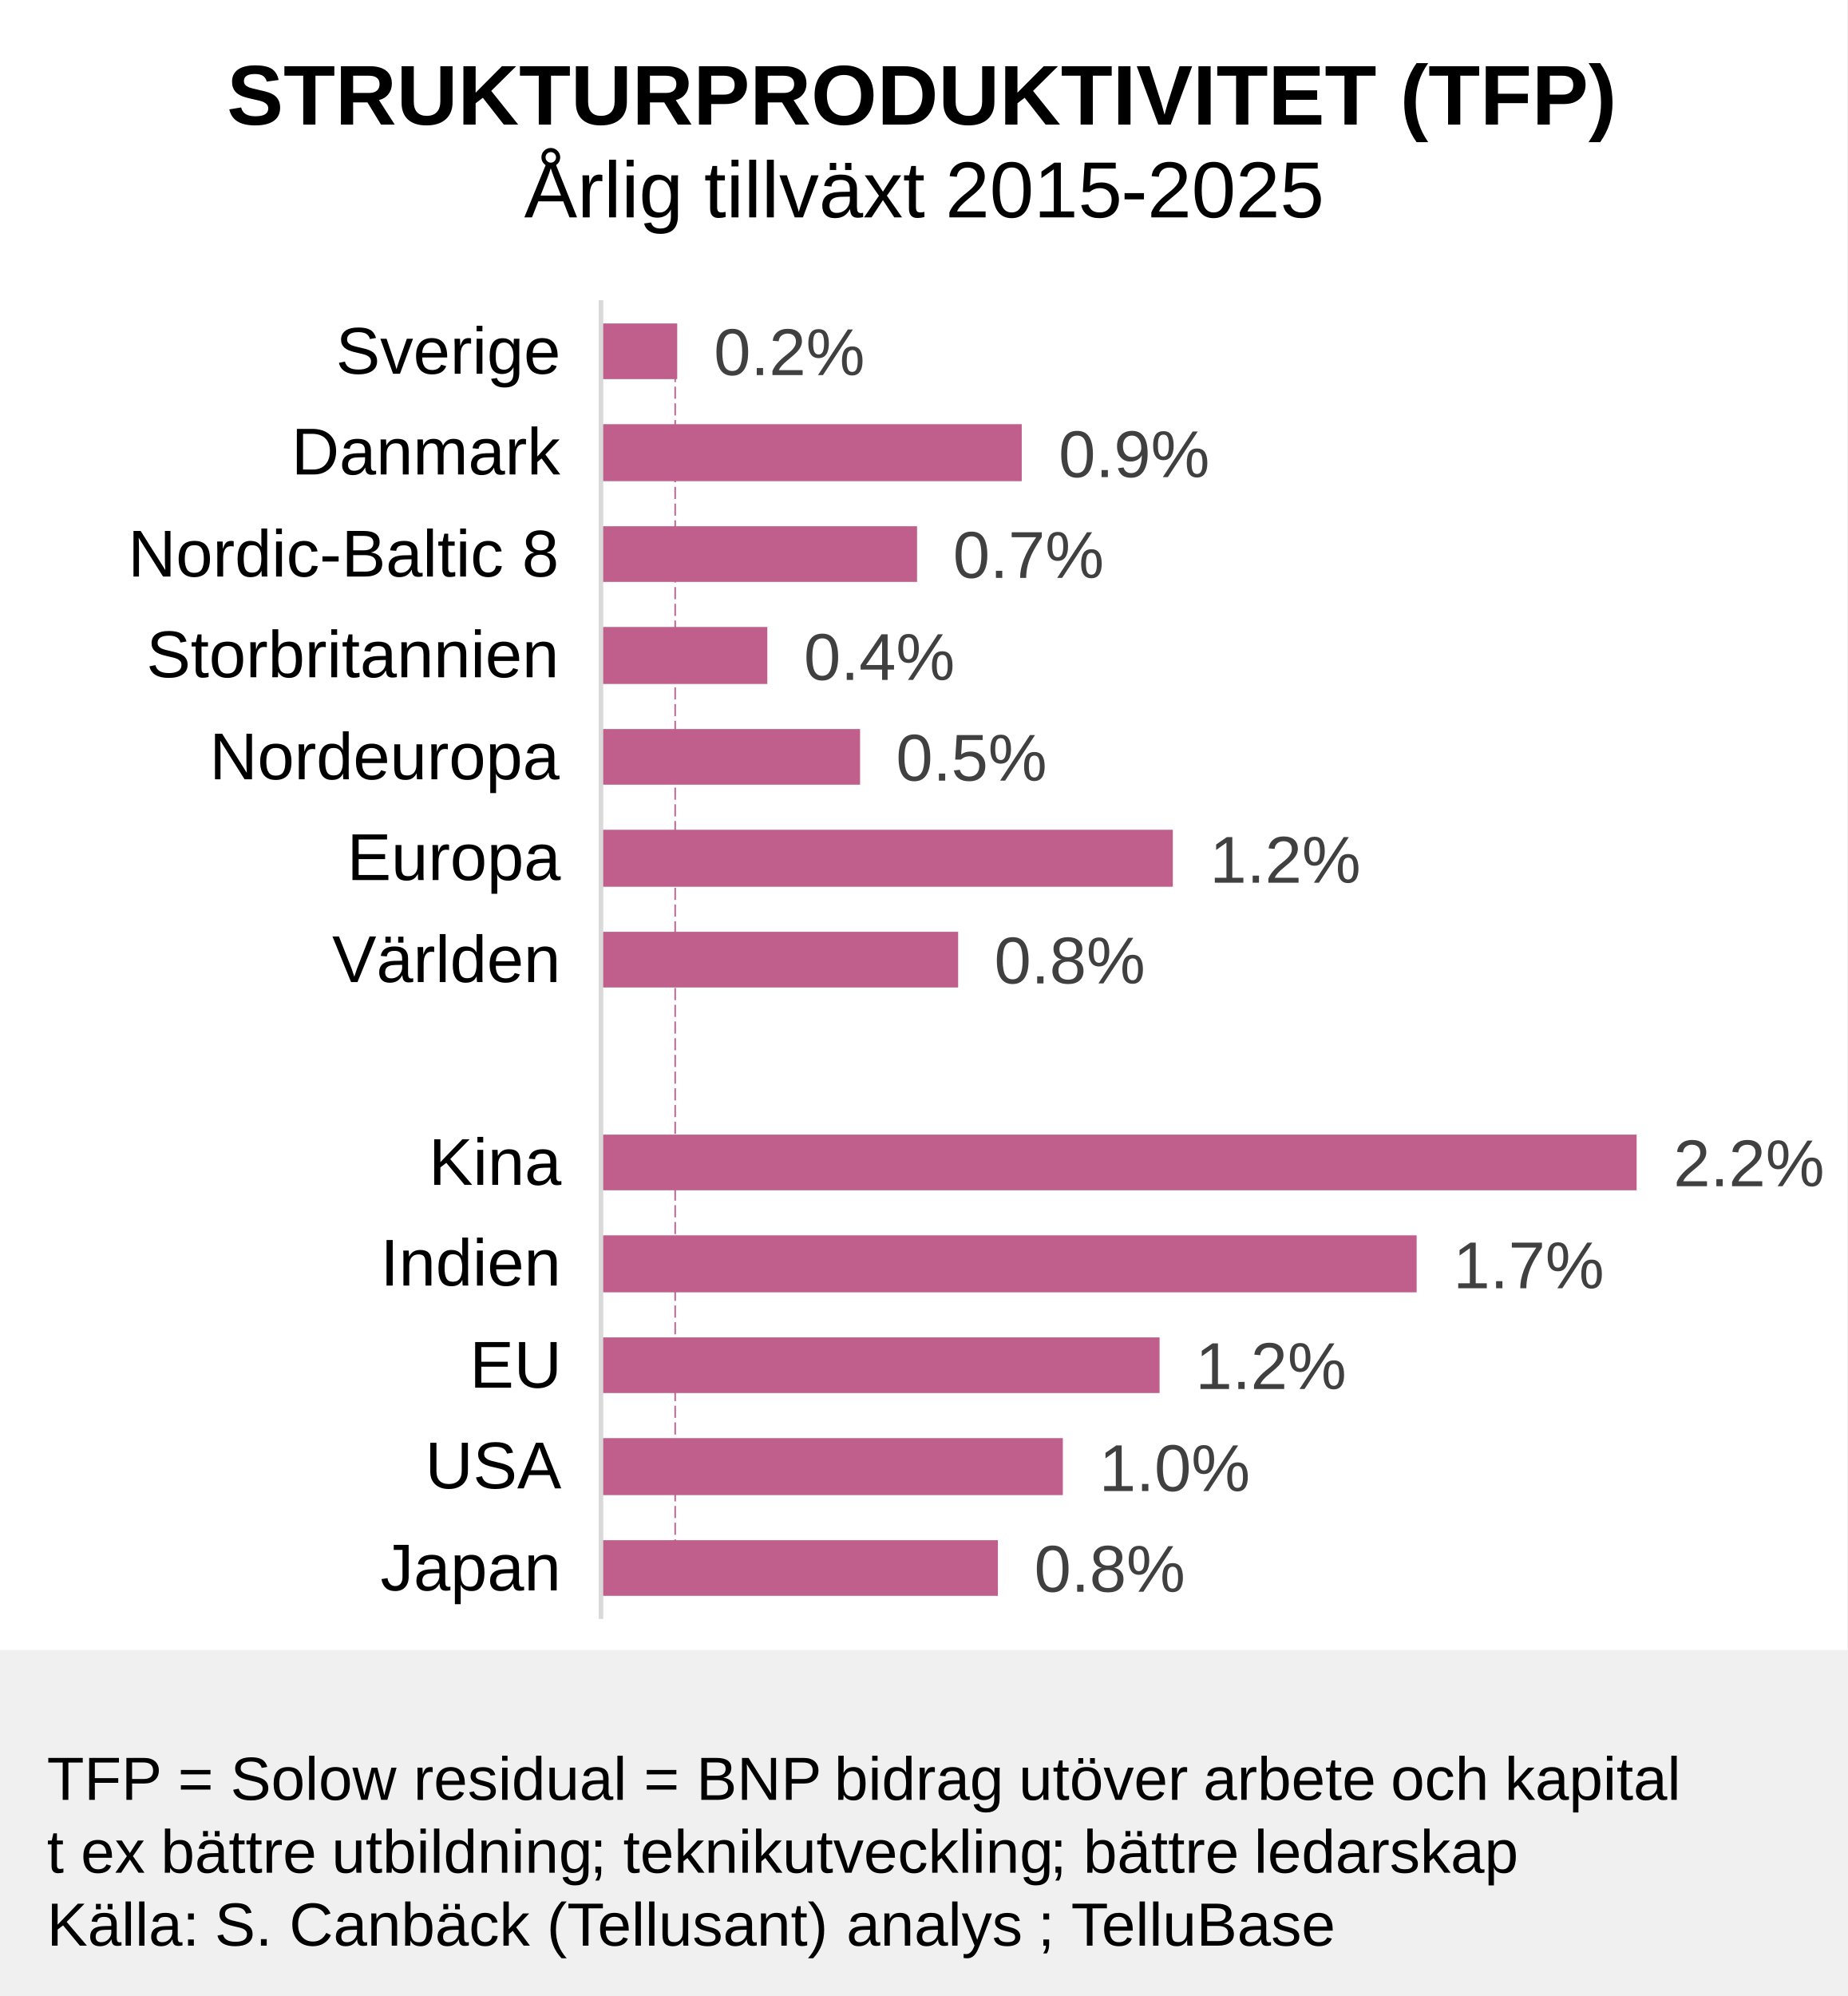
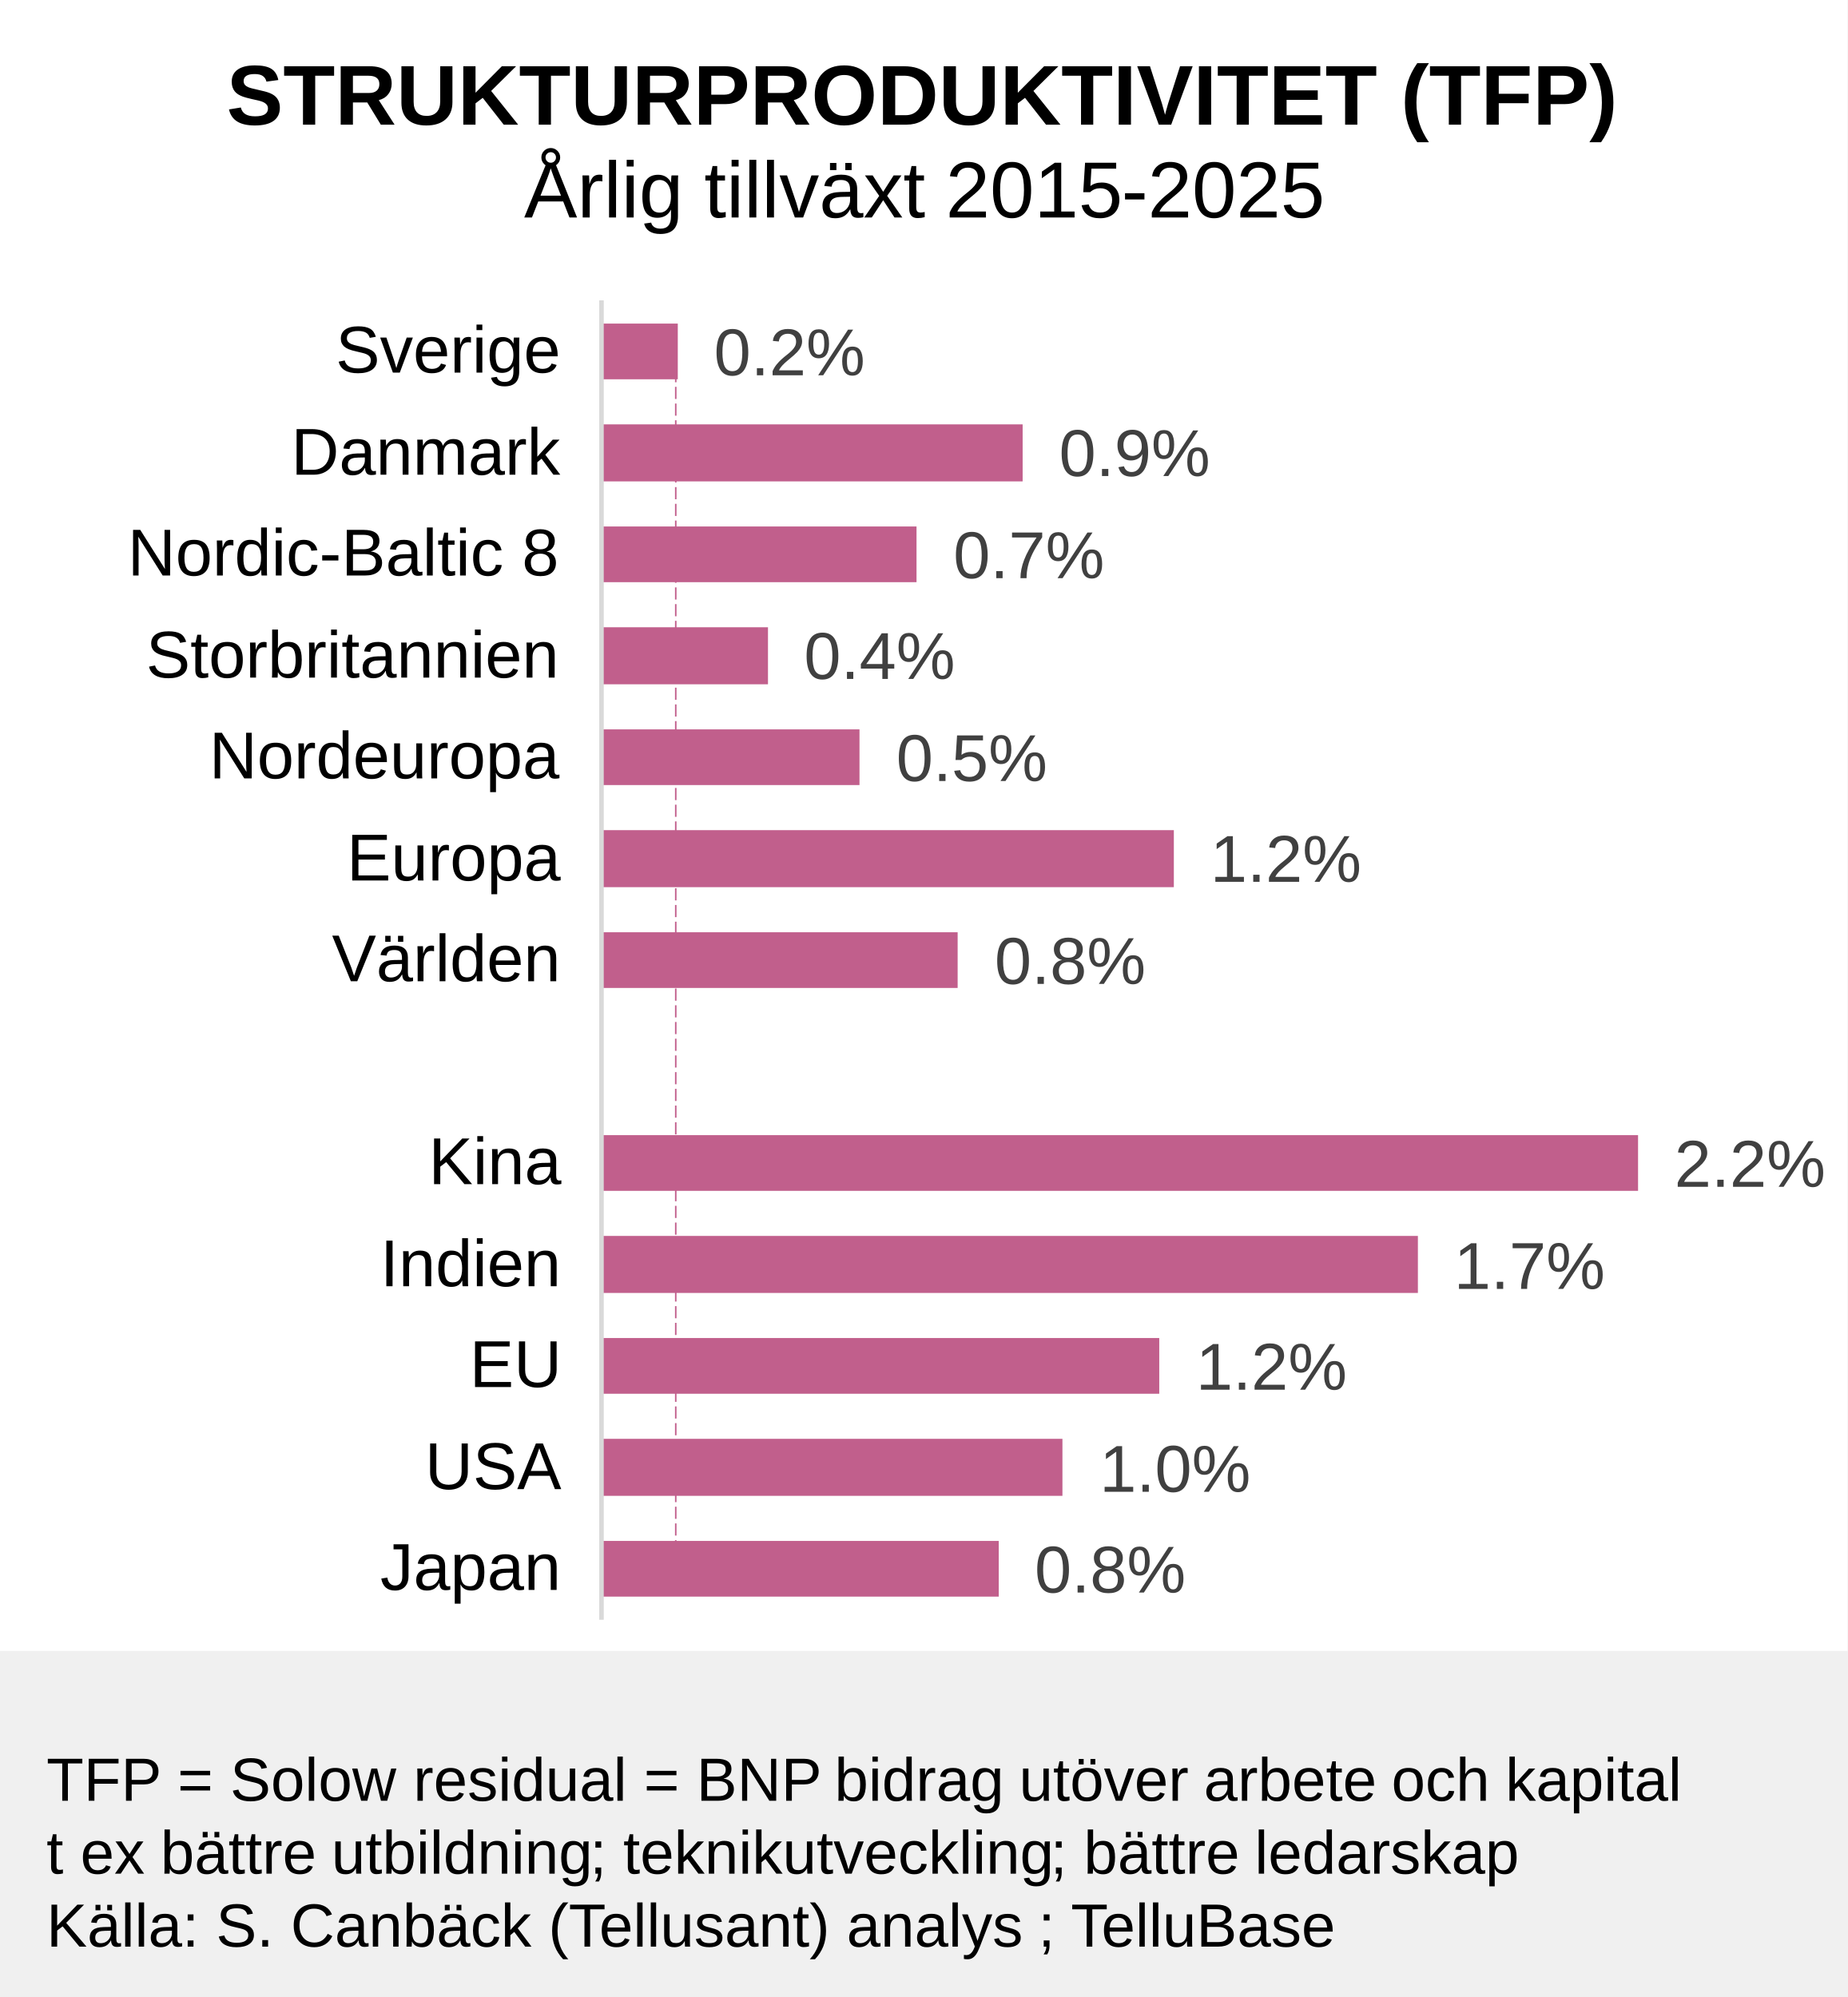
- <svg xmlns="http://www.w3.org/2000/svg" width="1394" height="1506" xml:space="preserve" overflow="hidden">
+ <svg xmlns="http://www.w3.org/2000/svg" width="1393" height="1506" xml:space="preserve" overflow="hidden">
  <defs>
    <clipPath id="clip0">
-       <rect x="580" y="1219" width="1394" height="1506" />
+       <rect x="614" y="654" width="1393" height="1506" />
    </clipPath>
  </defs>
-   <g clip-path="url(#clip0)" transform="translate(-580 -1219)">
-     <rect x="580" y="1219" width="1394" height="1245" fill="#FFFFFF" />
+   <g clip-path="url(#clip0)" transform="translate(-614 -654)">
+     <rect x="614" y="654" width="1393" height="1245" fill="#FFFFFF" />
    <g>
-       <path d="M1333.04 2423.08 1034 2423.08 1034 2381.08 1333.04 2381.08ZM1382.05 2347.08 1034 2347.08 1034 2304.08 1382.05 2304.08ZM1455.05 2270.07 1034 2270.07 1034 2228.07 1455.05 2228.07ZM1649.05 2194.07 1034 2194.07 1034 2151.07 1649.05 2151.07ZM1815.06 2117.07 1034 2117.07 1034 2075.07 1815.06 2075.07ZM1303.04 1964.06 1034 1964.06 1034 1922.06 1303.04 1922.06ZM1465.05 1888.06 1034 1888.06 1034 1845.06 1465.05 1845.06ZM1229.04 1811.06 1034 1811.06 1034 1769.06 1229.04 1769.06ZM1159.04 1735.06 1034 1735.06 1034 1692.06 1159.04 1692.06ZM1272.04 1658.05 1034 1658.05 1034 1616.05 1272.04 1616.05ZM1351.04 1582.05 1034 1582.05 1034 1539.05 1351.04 1539.05ZM1091.04 1505.05 1034 1505.05 1034 1463.05 1091.04 1463.05Z" fill="#C15F8C" />
+       <path d="M1367.04 1858.06 1067 1858.06 1067 1816.06 1367.04 1816.06ZM1415.05 1782.06 1067 1782.06 1067 1739.06 1415.05 1739.06ZM1488.05 1705.06 1067 1705.06 1067 1663.05 1488.05 1663.05ZM1683.06 1629.05 1067 1629.05 1067 1586.05 1683.06 1586.05ZM1849.06 1552.05 1067 1552.05 1067 1510.05 1849.06 1510.05ZM1336.04 1399.05 1067 1399.05 1067 1357.04 1336.04 1357.04ZM1499.05 1323.04 1067 1323.04 1067 1280.04 1499.05 1280.04ZM1262.04 1246.04 1067 1246.04 1067 1204.04 1262.04 1204.04ZM1193.04 1170.04 1067 1170.04 1067 1127.04 1193.04 1127.04ZM1305.04 1093.04 1067 1093.04 1067 1051.03 1305.04 1051.03ZM1385.05 1017.03 1067 1017.03 1067 974.032 1385.05 974.032ZM1125.04 940.031 1067 940.031 1067 898.029 1125.04 898.029Z" fill="#C15F8C" />
    </g>
    <g>
-       <path d="M0 0 0 995" stroke="#D9D9D9" stroke-width="3.438" stroke-linejoin="round" stroke-miterlimit="10" fill="none" fill-rule="evenodd" transform="matrix(1 0 0 -1 1033.5 2440.5)" />
+       <path d="M0 0 0 995" stroke="#D9D9D9" stroke-width="3.438" stroke-linejoin="round" stroke-miterlimit="10" fill="none" fill-rule="evenodd" transform="matrix(1 0 0 -1 1067.5 1875.5)" />
    </g>
    <g>
-       <text fill="#404040" font-family="Arial,Arial_MSFontService,sans-serif" font-weight="400" font-size="50" transform="matrix(1 0 0 1 1360.48 2420)">0.8%</text>
+       <text fill="#404040" font-family="Arial,Arial_MSFontService,sans-serif" font-weight="400" font-size="50" transform="matrix(1 0 0 1 1394.1 1855)">0.8%</text>
    </g>
    <g>
-       <text fill="#404040" font-family="Arial,Arial_MSFontService,sans-serif" font-weight="400" font-size="50" transform="matrix(1 0 0 1 1409.44 2344)">1.0%</text>
+       <text fill="#404040" font-family="Arial,Arial_MSFontService,sans-serif" font-weight="400" font-size="50" transform="matrix(1 0 0 1 1443.05 1779)">1.0%</text>
    </g>
    <g>
-       <text fill="#404040" font-family="Arial,Arial_MSFontService,sans-serif" font-weight="400" font-size="50" transform="matrix(1 0 0 1 1482.1 2267)">1.2%</text>
+       <text fill="#404040" font-family="Arial,Arial_MSFontService,sans-serif" font-weight="400" font-size="50" transform="matrix(1 0 0 1 1515.71 1702)">1.2%</text>
    </g>
    <g>
-       <text fill="#404040" font-family="Arial,Arial_MSFontService,sans-serif" font-weight="400" font-size="50" transform="matrix(1 0 0 1 1676.62 2191)">1.7%</text>
+       <text fill="#404040" font-family="Arial,Arial_MSFontService,sans-serif" font-weight="400" font-size="50" transform="matrix(1 0 0 1 1710.23 1626)">1.7%</text>
    </g>
    <g>
-       <text fill="#404040" font-family="Arial,Arial_MSFontService,sans-serif" font-weight="400" font-size="50" transform="matrix(1 0 0 1 1842.85 2114)">2.2%</text>
+       <text fill="#404040" font-family="Arial,Arial_MSFontService,sans-serif" font-weight="400" font-size="50" transform="matrix(1 0 0 1 1876.46 1549)">2.2%</text>
    </g>
    <g>
-       <text fill="#404040" font-family="Arial,Arial_MSFontService,sans-serif" font-weight="400" font-size="50" transform="matrix(1 0 0 1 1330.31 1961)">0.8%</text>
+       <text fill="#404040" font-family="Arial,Arial_MSFontService,sans-serif" font-weight="400" font-size="50" transform="matrix(1 0 0 1 1363.92 1396)">0.8%</text>
    </g>
    <g>
-       <text fill="#404040" font-family="Arial,Arial_MSFontService,sans-serif" font-weight="400" font-size="50" transform="matrix(1 0 0 1 1492.93 1885)">1.2%</text>
+       <text fill="#404040" font-family="Arial,Arial_MSFontService,sans-serif" font-weight="400" font-size="50" transform="matrix(1 0 0 1 1526.54 1319)">1.2%</text>
    </g>
    <g>
-       <text fill="#404040" font-family="Arial,Arial_MSFontService,sans-serif" font-weight="400" font-size="50" transform="matrix(1 0 0 1 1256.14 1808)">0.5%</text>
+       <text fill="#404040" font-family="Arial,Arial_MSFontService,sans-serif" font-weight="400" font-size="50" transform="matrix(1 0 0 1 1289.75 1243)">0.5%</text>
    </g>
    <g>
-       <text fill="#404040" font-family="Arial,Arial_MSFontService,sans-serif" font-weight="400" font-size="50" transform="matrix(1 0 0 1 1186.61 1732)">0.4%</text>
+       <text fill="#404040" font-family="Arial,Arial_MSFontService,sans-serif" font-weight="400" font-size="50" transform="matrix(1 0 0 1 1220.22 1166)">0.4%</text>
    </g>
    <g>
-       <text fill="#404040" font-family="Arial,Arial_MSFontService,sans-serif" font-weight="400" font-size="50" transform="matrix(1 0 0 1 1299.19 1655)">0.7%</text>
+       <text fill="#404040" font-family="Arial,Arial_MSFontService,sans-serif" font-weight="400" font-size="50" transform="matrix(1 0 0 1 1332.8 1090)">0.7%</text>
    </g>
    <g>
-       <text fill="#404040" font-family="Arial,Arial_MSFontService,sans-serif" font-weight="400" font-size="50" transform="matrix(1 0 0 1 1378.9 1579)">0.9%</text>
+       <text fill="#404040" font-family="Arial,Arial_MSFontService,sans-serif" font-weight="400" font-size="50" transform="matrix(1 0 0 1 1412.51 1013)">0.9%</text>
    </g>
    <g>
-       <text fill="#404040" font-family="Arial,Arial_MSFontService,sans-serif" font-weight="400" font-size="50" transform="matrix(1 0 0 1 1118.7 1502)">0.2%</text>
+       <text fill="#404040" font-family="Arial,Arial_MSFontService,sans-serif" font-weight="400" font-size="50" transform="matrix(1 0 0 1 1152.31 937)">0.2%</text>
    </g>
    <g>
-       <text font-family="Arial,Arial_MSFontService,sans-serif" font-weight="400" font-size="50" transform="matrix(1 0 0 1 867.083 2419)">Japan</text>
+       <text font-family="Arial,Arial_MSFontService,sans-serif" font-weight="400" font-size="50" transform="matrix(1 0 0 1 900.694 1853)">Japan</text>
    </g>
    <g>
-       <text font-family="Arial,Arial_MSFontService,sans-serif" font-weight="400" font-size="50" transform="matrix(1 0 0 1 900.839 2342)">USA</text>
+       <text font-family="Arial,Arial_MSFontService,sans-serif" font-weight="400" font-size="50" transform="matrix(1 0 0 1 934.45 1777)">USA</text>
    </g>
    <g>
-       <text font-family="Arial,Arial_MSFontService,sans-serif" font-weight="400" font-size="50" transform="matrix(1 0 0 1 934.458 2266)">EU</text>
+       <text font-family="Arial,Arial_MSFontService,sans-serif" font-weight="400" font-size="50" transform="matrix(1 0 0 1 968.069 1700)">EU</text>
    </g>
    <g>
-       <text font-family="Arial,Arial_MSFontService,sans-serif" font-weight="400" font-size="50" transform="matrix(1 0 0 1 867.083 2189)">Indien</text>
+       <text font-family="Arial,Arial_MSFontService,sans-serif" font-weight="400" font-size="50" transform="matrix(1 0 0 1 900.694 1624)">Indien</text>
    </g>
    <g>
-       <text font-family="Arial,Arial_MSFontService,sans-serif" font-weight="400" font-size="50" transform="matrix(1 0 0 1 903.566 2113)">Kina</text>
+       <text font-family="Arial,Arial_MSFontService,sans-serif" font-weight="400" font-size="50" transform="matrix(1 0 0 1 937.177 1547)">Kina</text>
    </g>
    <g>
-       <text font-family="Arial,Arial_MSFontService,sans-serif" font-weight="400" font-size="50" transform="matrix(1 0 0 1 830.668 1960)">Världen</text>
+       <text font-family="Arial,Arial_MSFontService,sans-serif" font-weight="400" font-size="50" transform="matrix(1 0 0 1 864.279 1394)">Världen</text>
    </g>
    <g>
-       <text font-family="Arial,Arial_MSFontService,sans-serif" font-weight="400" font-size="50" transform="matrix(1 0 0 1 841.874 1883)">Europa</text>
+       <text font-family="Arial,Arial_MSFontService,sans-serif" font-weight="400" font-size="50" transform="matrix(1 0 0 1 875.485 1318)">Europa</text>
    </g>
    <g>
-       <text font-family="Arial,Arial_MSFontService,sans-serif" font-weight="400" font-size="50" transform="matrix(1 0 0 1 738.13 1807)">Nordeuropa</text>
+       <text font-family="Arial,Arial_MSFontService,sans-serif" font-weight="400" font-size="50" transform="matrix(1 0 0 1 771.741 1241)">Nordeuropa</text>
    </g>
    <g>
-       <text font-family="Arial,Arial_MSFontService,sans-serif" font-weight="400" font-size="50" transform="matrix(1 0 0 1 690.509 1730)">Storbritannien</text>
+       <text font-family="Arial,Arial_MSFontService,sans-serif" font-weight="400" font-size="50" transform="matrix(1 0 0 1 724.12 1165)">Storbritannien</text>
    </g>
    <g>
-       <text font-family="Arial,Arial_MSFontService,sans-serif" font-weight="400" font-size="50" transform="matrix(1 0 0 1 676.621 1654)">Nordic-Baltic 8</text>
+       <text font-family="Arial,Arial_MSFontService,sans-serif" font-weight="400" font-size="50" transform="matrix(1 0 0 1 710.232 1088)">Nordic-Baltic 8</text>
    </g>
    <g>
-       <text font-family="Arial,Arial_MSFontService,sans-serif" font-weight="400" font-size="50" transform="matrix(1 0 0 1 799.914 1577)">Danmark</text>
+       <text font-family="Arial,Arial_MSFontService,sans-serif" font-weight="400" font-size="50" transform="matrix(1 0 0 1 833.525 1012)">Danmark</text>
    </g>
    <g>
-       <text font-family="Arial,Arial_MSFontService,sans-serif" font-weight="400" font-size="50" transform="matrix(1 0 0 1 833.509 1501)">Sverige</text>
+       <text font-family="Arial,Arial_MSFontService,sans-serif" font-weight="400" font-size="50" transform="matrix(1 0 0 1 867.12 935)">Sverige</text>
    </g>
    <g>
-       <text font-family="Arial,Arial_MSFontService,sans-serif" font-weight="700" font-size="64" transform="matrix(1 0 0 1 751.203 1313)">STRUKTURPRODUKTIVITET (TFP)</text>
+       <text font-family="Arial,Arial_MSFontService,sans-serif" font-weight="700" font-size="64" transform="matrix(1 0 0 1 784.814 748)">STRUKTURPRODUKTIVITET (TFP)</text>
    </g>
    <g>
-       <text font-family="Arial,Arial_MSFontService,sans-serif" font-weight="400" font-size="60" transform="matrix(1 0 0 1 975.558 1383)">Årlig</text>
+       <text font-family="Arial,Arial_MSFontService,sans-serif" font-weight="400" font-size="60" transform="matrix(1 0 0 1 1009.17 818)">Årlig</text>
    </g>
    <g>
-       <text font-family="Arial,Arial_MSFontService,sans-serif" font-weight="400" font-size="60" transform="matrix(1 0 0 1 1111.32 1383)">tillväxt</text>
+       <text font-family="Arial,Arial_MSFontService,sans-serif" font-weight="400" font-size="60" transform="matrix(1 0 0 1 1144.93 818)">tillväxt</text>
    </g>
    <g>
-       <text font-family="Arial,Arial_MSFontService,sans-serif" font-weight="400" font-size="60" transform="matrix(1 0 0 1 1293.41 1383)">2015</text>
+       <text font-family="Arial,Arial_MSFontService,sans-serif" font-weight="400" font-size="60" transform="matrix(1 0 0 1 1327.02 818)">2015</text>
    </g>
    <g>
-       <text font-family="Arial,Arial_MSFontService,sans-serif" font-weight="400" font-size="60" transform="matrix(1 0 0 1 1425.96 1383)">-</text>
+       <text font-family="Arial,Arial_MSFontService,sans-serif" font-weight="400" font-size="60" transform="matrix(1 0 0 1 1459.57 818)">-</text>
    </g>
    <g>
-       <text font-family="Arial,Arial_MSFontService,sans-serif" font-weight="400" font-size="60" transform="matrix(1 0 0 1 1445.81 1383)">2025</text>
+       <text font-family="Arial,Arial_MSFontService,sans-serif" font-weight="400" font-size="60" transform="matrix(1 0 0 1 1479.42 818)">2025</text>
    </g>
-     <text font-family="Arial,Arial_MSFontService,sans-serif" font-weight="400" font-size="46" transform="matrix(1 0 0 1 615.412 2577)">TFP = Solow residual = BNP </text>
-     <text font-family="Arial,Arial_MSFontService,sans-serif" font-weight="400" font-size="46" transform="matrix(1 0 0 1 1209.53 2577)">bidrag</text>
-     <text font-family="Arial,Arial_MSFontService,sans-serif" font-weight="400" font-size="46" transform="matrix(1 0 0 1 1348.75 2577)">utöver</text>
-     <text font-family="Arial,Arial_MSFontService,sans-serif" font-weight="400" font-size="46" transform="matrix(1 0 0 1 1487.96 2577)">arbete</text>
-     <text font-family="Arial,Arial_MSFontService,sans-serif" font-weight="400" font-size="46" transform="matrix(1 0 0 1 1629.47 2577)">och </text>
-     <text font-family="Arial,Arial_MSFontService,sans-serif" font-weight="400" font-size="46" transform="matrix(1 0 0 1 1715.41 2577)">kapital</text>
-     <text font-family="Arial,Arial_MSFontService,sans-serif" font-weight="400" font-size="46" transform="matrix(1 0 0 1 615.412 2632)">t ex </text>
-     <text font-family="Arial,Arial_MSFontService,sans-serif" font-weight="400" font-size="46" transform="matrix(1 0 0 1 701.35 2632)">bättre</text>
-     <text font-family="Arial,Arial_MSFontService,sans-serif" font-weight="400" font-size="46" transform="matrix(1 0 0 1 830.256 2632)">utbildning</text>
-     <text font-family="Arial,Arial_MSFontService,sans-serif" font-weight="400" font-size="46" transform="matrix(1 0 0 1 1025.05 2632)">; </text>
-     <text font-family="Arial,Arial_MSFontService,sans-serif" font-weight="400" font-size="46" transform="matrix(1 0 0 1 1050.26 2632)">teknikutveckling</text>
-     <text font-family="Arial,Arial_MSFontService,sans-serif" font-weight="400" font-size="46" transform="matrix(1 0 0 1 1372.24 2632)">; </text>
-     <text font-family="Arial,Arial_MSFontService,sans-serif" font-weight="400" font-size="46" transform="matrix(1 0 0 1 1397.44 2632)">bättre</text>
-     <text font-family="Arial,Arial_MSFontService,sans-serif" font-weight="400" font-size="46" transform="matrix(1 0 0 1 1526.35 2632)">ledarskap</text>
-     <text font-family="Arial,Arial_MSFontService,sans-serif" font-weight="400" font-size="46" transform="matrix(1 0 0 1 615.412 2687)">Källa: </text>
-     <text font-family="Arial,Arial_MSFontService,sans-serif" font-weight="400" font-size="46" transform="matrix(1 0 0 1 742.027 2687)">S. Canbäck (Tellusant) </text>
-     <text font-family="Arial,Arial_MSFontService,sans-serif" font-weight="400" font-size="46" transform="matrix(1 0 0 1 1218.69 2687)">analys</text>
-     <text font-family="Arial,Arial_MSFontService,sans-serif" font-weight="400" font-size="46" transform="matrix(1 0 0 1 1363.07 2687)">; </text>
-     <text font-family="Arial,Arial_MSFontService,sans-serif" font-weight="400" font-size="46" transform="matrix(1 0 0 1 1388.28 2687)">TelluBase</text>
-     <path d="M1089.5 1485.5 1089.5 2391.9" stroke="#C15F8C" stroke-width="1.146" stroke-miterlimit="8" stroke-dasharray="9.167 3.438" fill="none" fill-rule="evenodd" />
+     <text font-family="Arial,Arial_MSFontService,sans-serif" font-weight="400" font-size="46" transform="matrix(1 0 0 1 649.023 2012)">TFP = Solow residual = BNP </text>
+     <text font-family="Arial,Arial_MSFontService,sans-serif" font-weight="400" font-size="46" transform="matrix(1 0 0 1 1243.14 2012)">bidrag</text>
+     <text font-family="Arial,Arial_MSFontService,sans-serif" font-weight="400" font-size="46" transform="matrix(1 0 0 1 1382.36 2012)">utöver</text>
+     <text font-family="Arial,Arial_MSFontService,sans-serif" font-weight="400" font-size="46" transform="matrix(1 0 0 1 1521.58 2012)">arbete</text>
+     <text font-family="Arial,Arial_MSFontService,sans-serif" font-weight="400" font-size="46" transform="matrix(1 0 0 1 1663.09 2012)">och </text>
+     <text font-family="Arial,Arial_MSFontService,sans-serif" font-weight="400" font-size="46" transform="matrix(1 0 0 1 1749.02 2012)">kapital</text>
+     <text font-family="Arial,Arial_MSFontService,sans-serif" font-weight="400" font-size="46" transform="matrix(1 0 0 1 649.023 2067)">t ex </text>
+     <text font-family="Arial,Arial_MSFontService,sans-serif" font-weight="400" font-size="46" transform="matrix(1 0 0 1 734.961 2067)">bättre</text>
+     <text font-family="Arial,Arial_MSFontService,sans-serif" font-weight="400" font-size="46" transform="matrix(1 0 0 1 863.867 2067)">utbildning</text>
+     <text font-family="Arial,Arial_MSFontService,sans-serif" font-weight="400" font-size="46" transform="matrix(1 0 0 1 1058.66 2067)">; </text>
+     <text font-family="Arial,Arial_MSFontService,sans-serif" font-weight="400" font-size="46" transform="matrix(1 0 0 1 1083.87 2067)">teknikutveckling</text>
+     <text font-family="Arial,Arial_MSFontService,sans-serif" font-weight="400" font-size="46" transform="matrix(1 0 0 1 1405.85 2067)">; </text>
+     <text font-family="Arial,Arial_MSFontService,sans-serif" font-weight="400" font-size="46" transform="matrix(1 0 0 1 1431.05 2067)">bättre</text>
+     <text font-family="Arial,Arial_MSFontService,sans-serif" font-weight="400" font-size="46" transform="matrix(1 0 0 1 1559.96 2067)">ledarskap</text>
+     <text font-family="Arial,Arial_MSFontService,sans-serif" font-weight="400" font-size="46" transform="matrix(1 0 0 1 649.023 2122)">Källa: S. Canbäck (Tellusant) </text>
+     <text font-family="Arial,Arial_MSFontService,sans-serif" font-weight="400" font-size="46" transform="matrix(1 0 0 1 1252.3 2122)">analys</text>
+     <text font-family="Arial,Arial_MSFontService,sans-serif" font-weight="400" font-size="46" transform="matrix(1 0 0 1 1396.68 2122)">; TelluBase</text>
+     <path d="M1123.5 920.5 1123.5 1826.9" stroke="#C15F8C" stroke-width="1.146" stroke-miterlimit="8" stroke-dasharray="9.167 3.438" fill="none" fill-rule="evenodd" />
  </g>
</svg>
